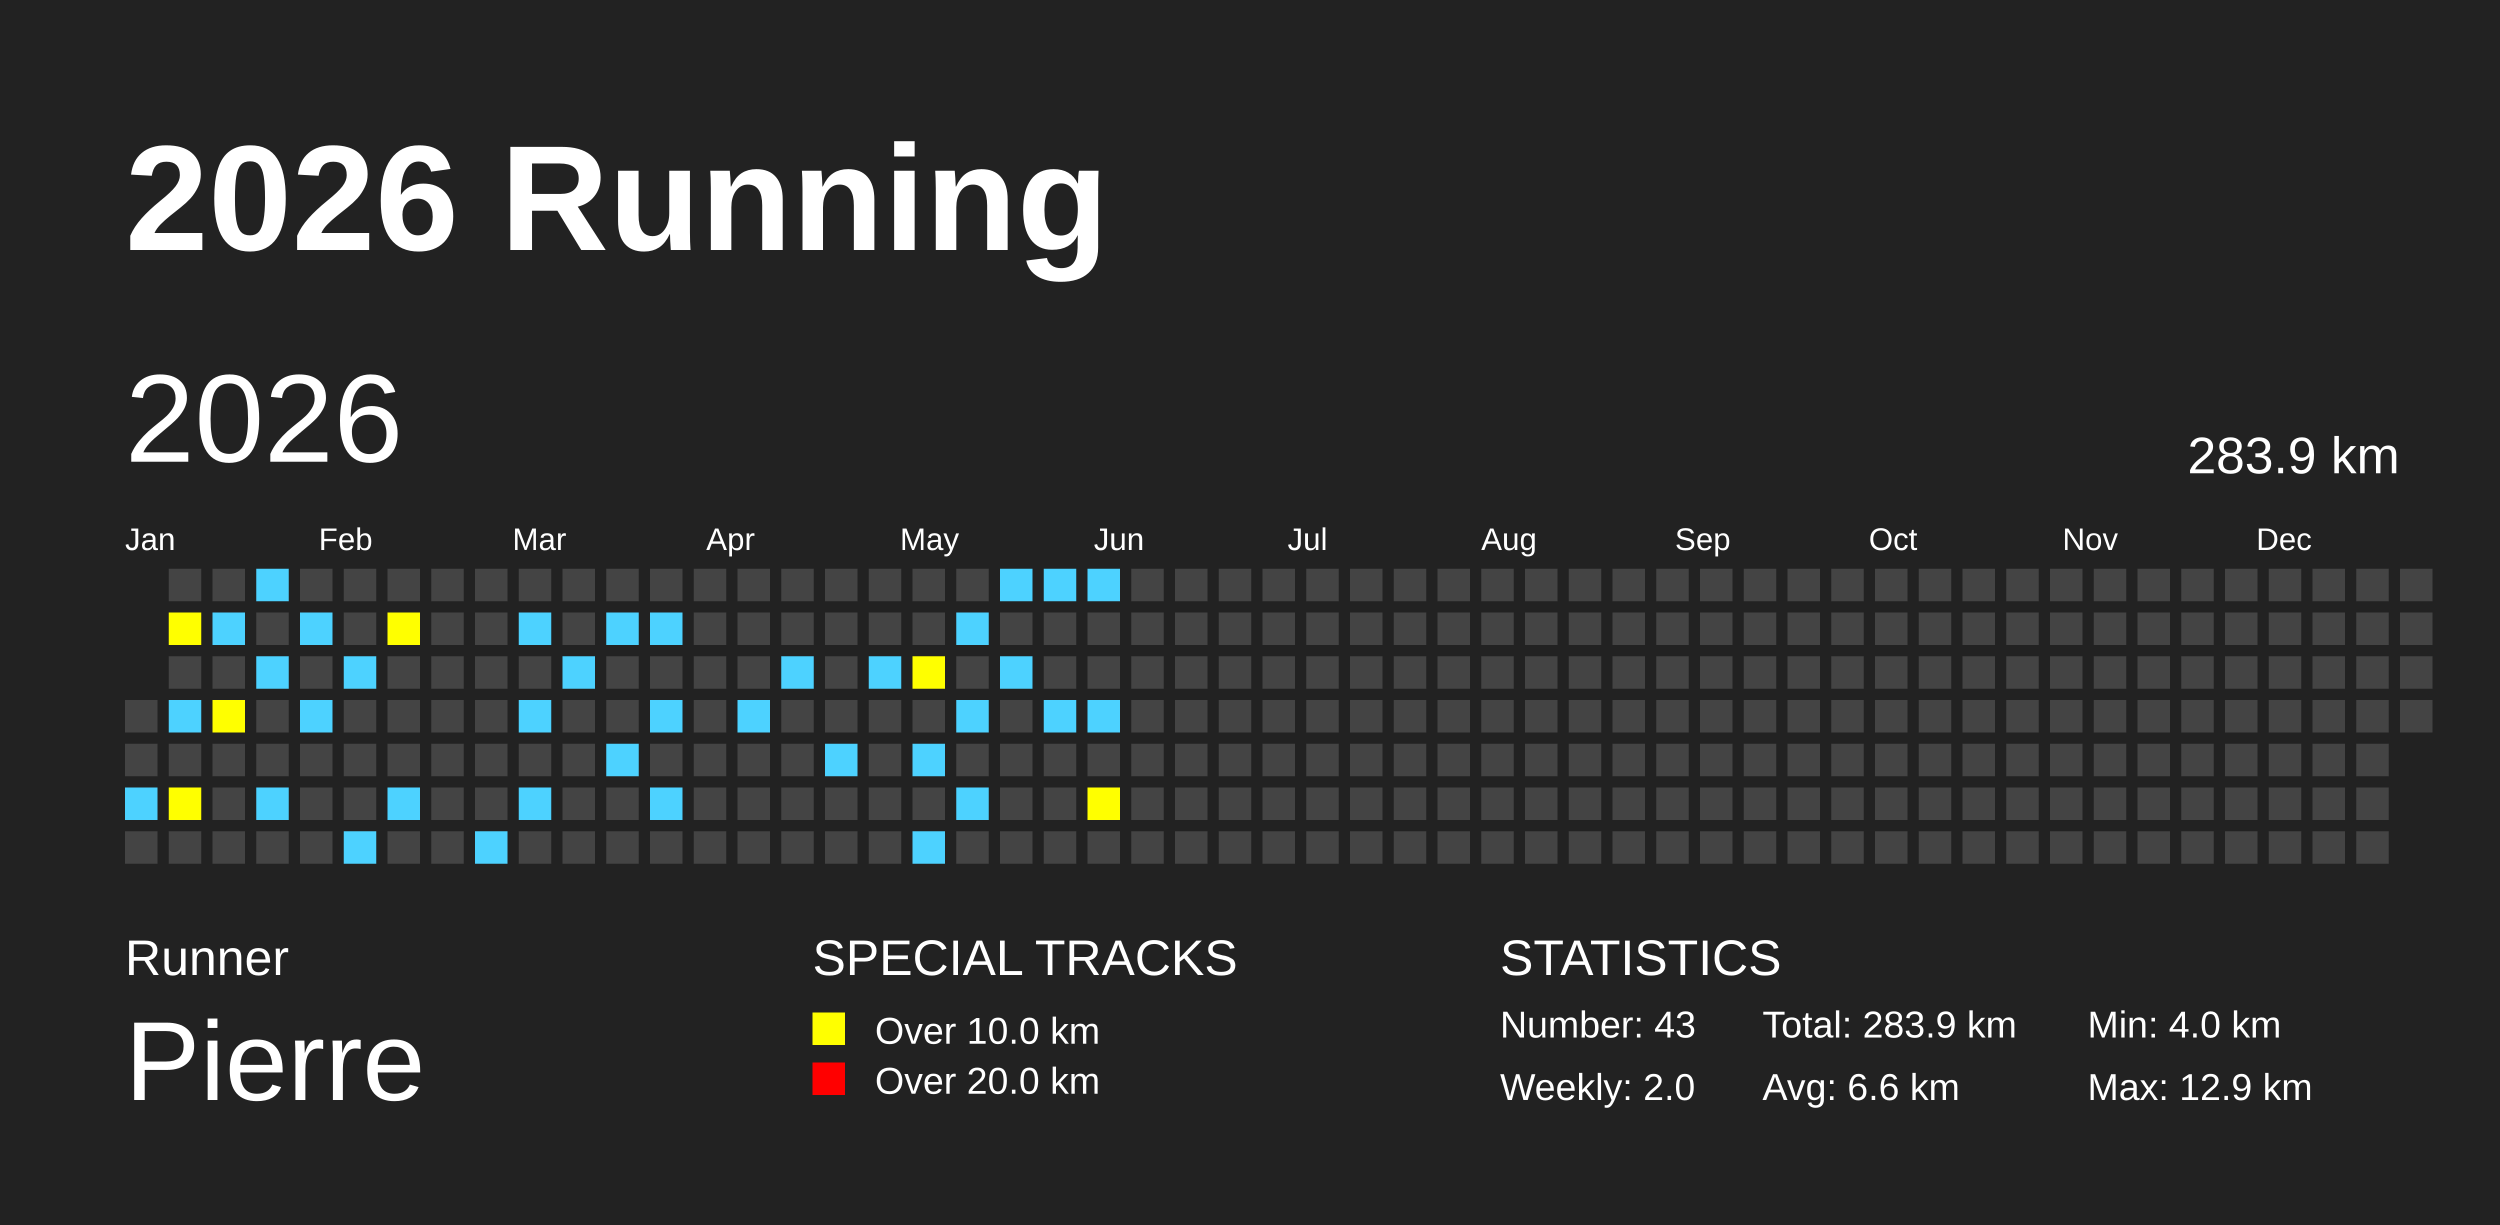
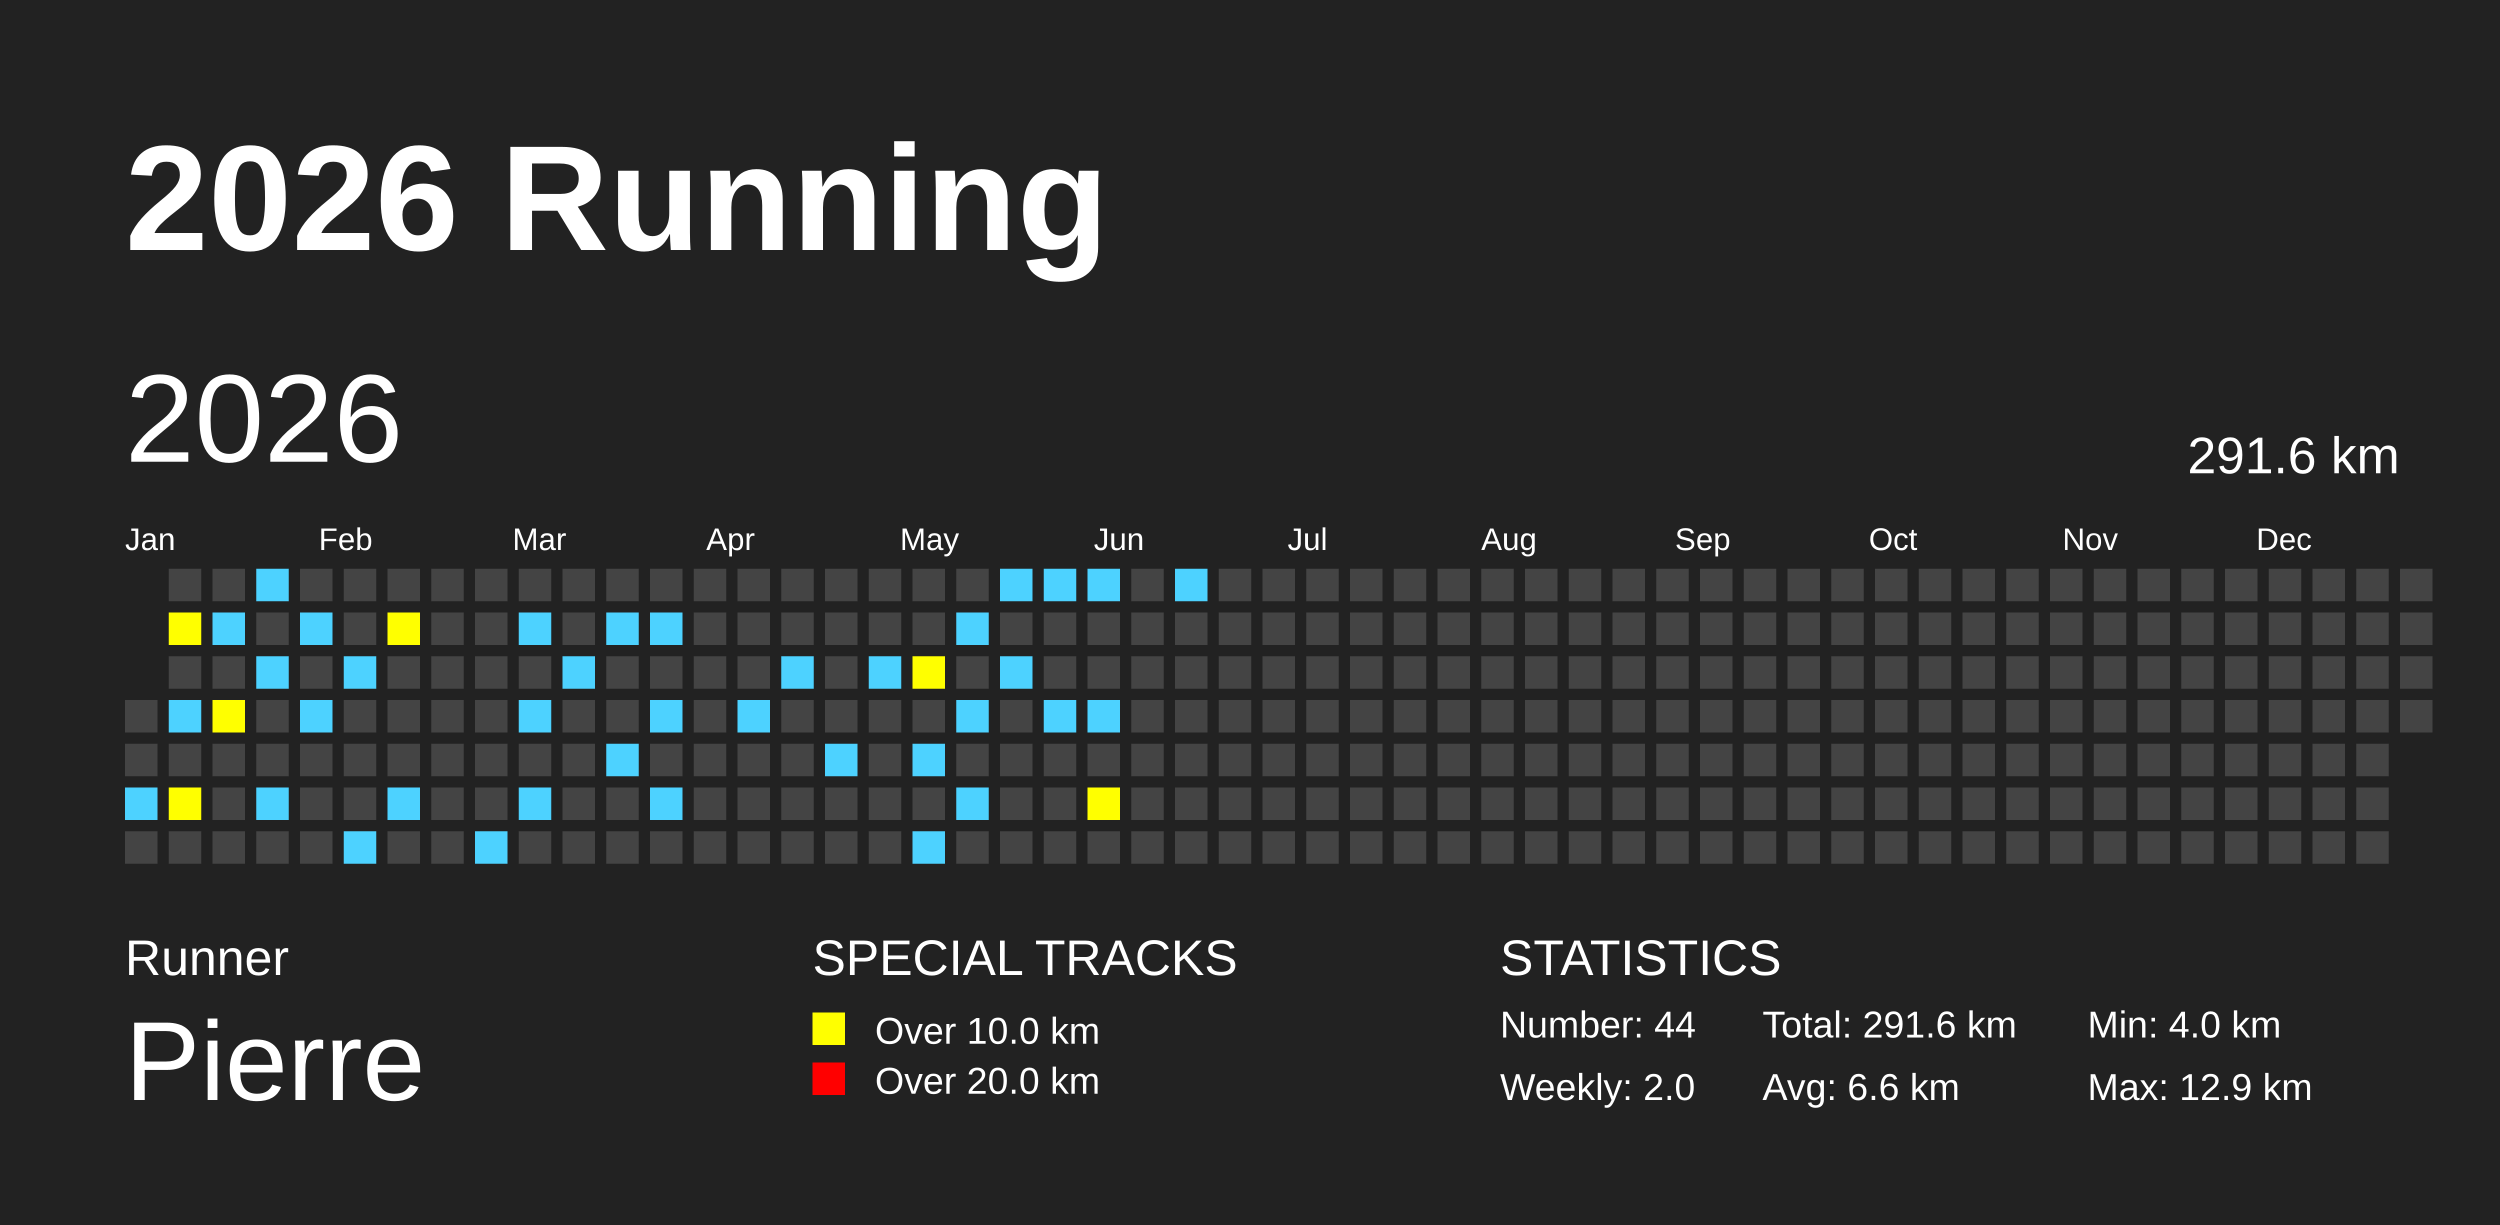
<svg xmlns="http://www.w3.org/2000/svg" baseProfile="full" height="98mm" version="1.1" viewBox="0,0,200,98" width="200mm">
  <defs />
  <rect fill="#222222" height="98" width="200" x="0" y="0" />
  <text fill="#FFFFFF" style="font-size:12px; font-family:Arial; font-weight:bold;" x="10" y="20">2026 Running</text>
  <text fill="#FFFFFF" style="font-size:4px; font-family:Arial" x="10" y="78">Runner</text>
  <text fill="#FFFFFF" style="font-size:9px; font-family:Arial" x="10" y="88">Pierre</text>
  <text fill="#FFFFFF" style="font-size:4px; font-family:Arial" x="65" y="78">SPECIAL TRACKS</text>
  <rect fill="yellow" height="2.6" width="2.6" x="65" y="81" />
  <text fill="#FFFFFF" style="font-size:3px; font-family:Arial" x="70" y="83.5">Over 10.0 km</text>
  <rect fill="red" height="2.6" width="2.6" x="65" y="85" />
  <text fill="#FFFFFF" style="font-size:3px; font-family:Arial" x="70" y="87.5">Over 20.0 km</text>
  <text fill="#FFFFFF" style="font-size:4px; font-family:Arial" x="120" y="78">STATISTICS</text>
-   <text fill="#FFFFFF" style="font-size:3px; font-family:Arial" x="120" y="83">Number: 43</text>
+   <text fill="#FFFFFF" style="font-size:3px; font-family:Arial" x="120" y="83">Number: 44</text>
  <text fill="#FFFFFF" style="font-size:3px; font-family:Arial" x="120" y="88">Weekly: 2.0</text>
-   <text fill="#FFFFFF" style="font-size:3px; font-family:Arial" x="141" y="83">Total: 283.9 km</text>
+   <text fill="#FFFFFF" style="font-size:3px; font-family:Arial" x="141" y="83">Total: 291.6 km</text>
  <text fill="#FFFFFF" style="font-size:3px; font-family:Arial" x="141" y="88">Avg: 6.6 km</text>
  <text fill="#FFFFFF" style="font-size:3px; font-family:Arial" x="167" y="83">Min: 4.0 km</text>
  <text fill="#FFFFFF" style="font-size:3px; font-family:Arial" x="167" y="88">Max: 12.9 km</text>
  <text dominant-baseline="hanging" fill="#FFFFFF" style="font-size:10.0px; font-family:Arial;" x="10" y="30">2026</text>
-   <text dominant-baseline="hanging" fill="#FFFFFF" style="font-size:4.125px; font-family:Arial;" x="175" y="35">283.9 km</text>
+   <text dominant-baseline="hanging" fill="#FFFFFF" style="font-size:4.125px; font-family:Arial;" x="175" y="35">291.6 km</text>
  <text fill="#FFFFFF" style="font-size:2.5px; font-family:Arial" x="10.0" y="44">Jan</text>
  <text fill="#FFFFFF" style="font-size:2.5px; font-family:Arial" x="25.5" y="44">Feb</text>
  <text fill="#FFFFFF" style="font-size:2.5px; font-family:Arial" x="41.0" y="44">Mar</text>
  <text fill="#FFFFFF" style="font-size:2.5px; font-family:Arial" x="56.5" y="44">Apr</text>
  <text fill="#FFFFFF" style="font-size:2.5px; font-family:Arial" x="72.0" y="44">May</text>
  <text fill="#FFFFFF" style="font-size:2.5px; font-family:Arial" x="87.5" y="44">Jun</text>
  <text fill="#FFFFFF" style="font-size:2.5px; font-family:Arial" x="103.0" y="44">Jul</text>
  <text fill="#FFFFFF" style="font-size:2.5px; font-family:Arial" x="118.5" y="44">Aug</text>
  <text fill="#FFFFFF" style="font-size:2.5px; font-family:Arial" x="134.0" y="44">Sep</text>
  <text fill="#FFFFFF" style="font-size:2.5px; font-family:Arial" x="149.5" y="44">Oct</text>
  <text fill="#FFFFFF" style="font-size:2.5px; font-family:Arial" x="165.0" y="44">Nov</text>
  <text fill="#FFFFFF" style="font-size:2.5px; font-family:Arial" x="180.5" y="44">Dec</text>
  <rect fill="#444444" height="2.6" width="2.6" x="10.0" y="56.0" />
  <rect fill="#444444" height="2.6" width="2.6" x="10.0" y="59.5" />
  <rect fill="#4DD2FF" height="2.6" width="2.6" x="10.0" y="63.0" />
  <rect fill="#444444" height="2.6" width="2.6" x="10.0" y="66.5" />
  <rect fill="#444444" height="2.6" width="2.6" x="13.5" y="45.5" />
  <rect fill="yellow" height="2.6" width="2.6" x="13.5" y="49.0" />
  <rect fill="#444444" height="2.6" width="2.6" x="13.5" y="52.5" />
  <rect fill="#4DD2FF" height="2.6" width="2.6" x="13.5" y="56.0" />
  <rect fill="#444444" height="2.6" width="2.6" x="13.5" y="59.5" />
  <rect fill="yellow" height="2.6" width="2.6" x="13.5" y="63.0" />
  <rect fill="#444444" height="2.6" width="2.6" x="13.5" y="66.5" />
  <rect fill="#444444" height="2.6" width="2.6" x="17.0" y="45.5" />
  <rect fill="#4DD2FF" height="2.6" width="2.6" x="17.0" y="49.0" />
  <rect fill="#444444" height="2.6" width="2.6" x="17.0" y="52.5" />
  <rect fill="yellow" height="2.6" width="2.6" x="17.0" y="56.0" />
  <rect fill="#444444" height="2.6" width="2.6" x="17.0" y="59.5" />
  <rect fill="#444444" height="2.6" width="2.6" x="17.0" y="63.0" />
  <rect fill="#444444" height="2.6" width="2.6" x="17.0" y="66.5" />
  <rect fill="#4DD2FF" height="2.6" width="2.6" x="20.5" y="45.5" />
  <rect fill="#444444" height="2.6" width="2.6" x="20.5" y="49.0" />
  <rect fill="#4DD2FF" height="2.6" width="2.6" x="20.5" y="52.5" />
  <rect fill="#444444" height="2.6" width="2.6" x="20.5" y="56.0" />
  <rect fill="#444444" height="2.6" width="2.6" x="20.5" y="59.5" />
  <rect fill="#4DD2FF" height="2.6" width="2.6" x="20.5" y="63.0" />
  <rect fill="#444444" height="2.6" width="2.6" x="20.5" y="66.5" />
  <rect fill="#444444" height="2.6" width="2.6" x="24.0" y="45.5" />
  <rect fill="#4DD2FF" height="2.6" width="2.6" x="24.0" y="49.0" />
  <rect fill="#444444" height="2.6" width="2.6" x="24.0" y="52.5" />
  <rect fill="#4DD2FF" height="2.6" width="2.6" x="24.0" y="56.0" />
  <rect fill="#444444" height="2.6" width="2.6" x="24.0" y="59.5" />
  <rect fill="#444444" height="2.6" width="2.6" x="24.0" y="63.0" />
  <rect fill="#444444" height="2.6" width="2.6" x="24.0" y="66.5" />
  <rect fill="#444444" height="2.6" width="2.6" x="27.5" y="45.5" />
  <rect fill="#444444" height="2.6" width="2.6" x="27.5" y="49.0" />
  <rect fill="#4DD2FF" height="2.6" width="2.6" x="27.5" y="52.5" />
  <rect fill="#444444" height="2.6" width="2.6" x="27.5" y="56.0" />
  <rect fill="#444444" height="2.6" width="2.6" x="27.5" y="59.5" />
  <rect fill="#444444" height="2.6" width="2.6" x="27.5" y="63.0" />
  <rect fill="#4DD2FF" height="2.6" width="2.6" x="27.5" y="66.5" />
  <rect fill="#444444" height="2.6" width="2.6" x="31.0" y="45.5" />
  <rect fill="yellow" height="2.6" width="2.6" x="31.0" y="49.0" />
  <rect fill="#444444" height="2.6" width="2.6" x="31.0" y="52.5" />
  <rect fill="#444444" height="2.6" width="2.6" x="31.0" y="56.0" />
  <rect fill="#444444" height="2.6" width="2.6" x="31.0" y="59.5" />
  <rect fill="#4DD2FF" height="2.6" width="2.6" x="31.0" y="63.0" />
  <rect fill="#444444" height="2.6" width="2.6" x="31.0" y="66.5" />
  <rect fill="#444444" height="2.6" width="2.6" x="34.5" y="45.5" />
  <rect fill="#444444" height="2.6" width="2.6" x="34.5" y="49.0" />
  <rect fill="#444444" height="2.6" width="2.6" x="34.5" y="52.5" />
  <rect fill="#444444" height="2.6" width="2.6" x="34.5" y="56.0" />
  <rect fill="#444444" height="2.6" width="2.6" x="34.5" y="59.5" />
  <rect fill="#444444" height="2.6" width="2.6" x="34.5" y="63.0" />
  <rect fill="#444444" height="2.6" width="2.6" x="34.5" y="66.5" />
  <rect fill="#444444" height="2.6" width="2.6" x="38.0" y="45.5" />
  <rect fill="#444444" height="2.6" width="2.6" x="38.0" y="49.0" />
  <rect fill="#444444" height="2.6" width="2.6" x="38.0" y="52.5" />
  <rect fill="#444444" height="2.6" width="2.6" x="38.0" y="56.0" />
  <rect fill="#444444" height="2.6" width="2.6" x="38.0" y="59.5" />
  <rect fill="#444444" height="2.6" width="2.6" x="38.0" y="63.0" />
  <rect fill="#4DD2FF" height="2.6" width="2.6" x="38.0" y="66.5" />
  <rect fill="#444444" height="2.6" width="2.6" x="41.5" y="45.5" />
  <rect fill="#4DD2FF" height="2.6" width="2.6" x="41.5" y="49.0" />
  <rect fill="#444444" height="2.6" width="2.6" x="41.5" y="52.5" />
  <rect fill="#4DD2FF" height="2.6" width="2.6" x="41.5" y="56.0" />
  <rect fill="#444444" height="2.6" width="2.6" x="41.5" y="59.5" />
  <rect fill="#4DD2FF" height="2.6" width="2.6" x="41.5" y="63.0" />
  <rect fill="#444444" height="2.6" width="2.6" x="41.5" y="66.5" />
  <rect fill="#444444" height="2.6" width="2.6" x="45.0" y="45.5" />
  <rect fill="#444444" height="2.6" width="2.6" x="45.0" y="49.0" />
  <rect fill="#4DD2FF" height="2.6" width="2.6" x="45.0" y="52.5" />
  <rect fill="#444444" height="2.6" width="2.6" x="45.0" y="56.0" />
  <rect fill="#444444" height="2.6" width="2.6" x="45.0" y="59.5" />
  <rect fill="#444444" height="2.6" width="2.6" x="45.0" y="63.0" />
  <rect fill="#444444" height="2.6" width="2.6" x="45.0" y="66.5" />
  <rect fill="#444444" height="2.6" width="2.6" x="48.5" y="45.5" />
  <rect fill="#4DD2FF" height="2.6" width="2.6" x="48.5" y="49.0" />
  <rect fill="#444444" height="2.6" width="2.6" x="48.5" y="52.5" />
  <rect fill="#444444" height="2.6" width="2.6" x="48.5" y="56.0" />
  <rect fill="#4DD2FF" height="2.6" width="2.6" x="48.5" y="59.5" />
  <rect fill="#444444" height="2.6" width="2.6" x="48.5" y="63.0" />
  <rect fill="#444444" height="2.6" width="2.6" x="48.5" y="66.5" />
  <rect fill="#444444" height="2.6" width="2.6" x="52.0" y="45.5" />
  <rect fill="#4DD2FF" height="2.6" width="2.6" x="52.0" y="49.0" />
  <rect fill="#444444" height="2.6" width="2.6" x="52.0" y="52.5" />
  <rect fill="#4DD2FF" height="2.6" width="2.6" x="52.0" y="56.0" />
  <rect fill="#444444" height="2.6" width="2.6" x="52.0" y="59.5" />
  <rect fill="#4DD2FF" height="2.6" width="2.6" x="52.0" y="63.0" />
  <rect fill="#444444" height="2.6" width="2.6" x="52.0" y="66.5" />
  <rect fill="#444444" height="2.6" width="2.6" x="55.5" y="45.5" />
  <rect fill="#444444" height="2.6" width="2.6" x="55.5" y="49.0" />
  <rect fill="#444444" height="2.6" width="2.6" x="55.5" y="52.5" />
  <rect fill="#444444" height="2.6" width="2.6" x="55.5" y="56.0" />
  <rect fill="#444444" height="2.6" width="2.6" x="55.5" y="59.5" />
  <rect fill="#444444" height="2.6" width="2.6" x="55.5" y="63.0" />
  <rect fill="#444444" height="2.6" width="2.6" x="55.5" y="66.5" />
  <rect fill="#444444" height="2.6" width="2.6" x="59.0" y="45.5" />
  <rect fill="#444444" height="2.6" width="2.6" x="59.0" y="49.0" />
  <rect fill="#444444" height="2.6" width="2.6" x="59.0" y="52.5" />
  <rect fill="#4DD2FF" height="2.6" width="2.6" x="59.0" y="56.0" />
  <rect fill="#444444" height="2.6" width="2.6" x="59.0" y="59.5" />
  <rect fill="#444444" height="2.6" width="2.6" x="59.0" y="63.0" />
  <rect fill="#444444" height="2.6" width="2.6" x="59.0" y="66.5" />
  <rect fill="#444444" height="2.6" width="2.6" x="62.5" y="45.5" />
  <rect fill="#444444" height="2.6" width="2.6" x="62.5" y="49.0" />
  <rect fill="#4DD2FF" height="2.6" width="2.6" x="62.5" y="52.5" />
  <rect fill="#444444" height="2.6" width="2.6" x="62.5" y="56.0" />
  <rect fill="#444444" height="2.6" width="2.6" x="62.5" y="59.5" />
  <rect fill="#444444" height="2.6" width="2.6" x="62.5" y="63.0" />
  <rect fill="#444444" height="2.6" width="2.6" x="62.5" y="66.5" />
  <rect fill="#444444" height="2.6" width="2.6" x="66.0" y="45.5" />
  <rect fill="#444444" height="2.6" width="2.6" x="66.0" y="49.0" />
  <rect fill="#444444" height="2.6" width="2.6" x="66.0" y="52.5" />
  <rect fill="#444444" height="2.6" width="2.6" x="66.0" y="56.0" />
  <rect fill="#4DD2FF" height="2.6" width="2.6" x="66.0" y="59.5" />
  <rect fill="#444444" height="2.6" width="2.6" x="66.0" y="63.0" />
  <rect fill="#444444" height="2.6" width="2.6" x="66.0" y="66.5" />
  <rect fill="#444444" height="2.6" width="2.6" x="69.5" y="45.5" />
  <rect fill="#444444" height="2.6" width="2.6" x="69.5" y="49.0" />
  <rect fill="#4DD2FF" height="2.6" width="2.6" x="69.5" y="52.5" />
  <rect fill="#444444" height="2.6" width="2.6" x="69.5" y="56.0" />
  <rect fill="#444444" height="2.6" width="2.6" x="69.5" y="59.5" />
  <rect fill="#444444" height="2.6" width="2.6" x="69.5" y="63.0" />
  <rect fill="#444444" height="2.6" width="2.6" x="69.5" y="66.5" />
  <rect fill="#444444" height="2.6" width="2.6" x="73.0" y="45.5" />
  <rect fill="#444444" height="2.6" width="2.6" x="73.0" y="49.0" />
  <rect fill="yellow" height="2.6" width="2.6" x="73.0" y="52.5" />
  <rect fill="#444444" height="2.6" width="2.6" x="73.0" y="56.0" />
  <rect fill="#4DD2FF" height="2.6" width="2.6" x="73.0" y="59.5" />
  <rect fill="#444444" height="2.6" width="2.6" x="73.0" y="63.0" />
  <rect fill="#4DD2FF" height="2.6" width="2.6" x="73.0" y="66.5" />
  <rect fill="#444444" height="2.6" width="2.6" x="76.5" y="45.5" />
  <rect fill="#4DD2FF" height="2.6" width="2.6" x="76.5" y="49.0" />
  <rect fill="#444444" height="2.6" width="2.6" x="76.5" y="52.5" />
  <rect fill="#4DD2FF" height="2.6" width="2.6" x="76.5" y="56.0" />
  <rect fill="#444444" height="2.6" width="2.6" x="76.5" y="59.5" />
  <rect fill="#4DD2FF" height="2.6" width="2.6" x="76.5" y="63.0" />
  <rect fill="#444444" height="2.6" width="2.6" x="76.5" y="66.5" />
  <rect fill="#4DD2FF" height="2.6" width="2.6" x="80.0" y="45.5" />
  <rect fill="#444444" height="2.6" width="2.6" x="80.0" y="49.0" />
  <rect fill="#4DD2FF" height="2.6" width="2.6" x="80.0" y="52.5" />
  <rect fill="#444444" height="2.6" width="2.6" x="80.0" y="56.0" />
  <rect fill="#444444" height="2.6" width="2.6" x="80.0" y="59.5" />
  <rect fill="#444444" height="2.6" width="2.6" x="80.0" y="63.0" />
  <rect fill="#444444" height="2.6" width="2.6" x="80.0" y="66.5" />
  <rect fill="#4DD2FF" height="2.6" width="2.6" x="83.5" y="45.5" />
  <rect fill="#444444" height="2.6" width="2.6" x="83.5" y="49.0" />
  <rect fill="#444444" height="2.6" width="2.6" x="83.5" y="52.5" />
  <rect fill="#4DD2FF" height="2.6" width="2.6" x="83.5" y="56.0" />
  <rect fill="#444444" height="2.6" width="2.6" x="83.5" y="59.5" />
  <rect fill="#444444" height="2.6" width="2.6" x="83.5" y="63.0" />
  <rect fill="#444444" height="2.6" width="2.6" x="83.5" y="66.5" />
  <rect fill="#4DD2FF" height="2.6" width="2.6" x="87.0" y="45.5" />
  <rect fill="#444444" height="2.6" width="2.6" x="87.0" y="49.0" />
  <rect fill="#444444" height="2.6" width="2.6" x="87.0" y="52.5" />
  <rect fill="#4DD2FF" height="2.6" width="2.6" x="87.0" y="56.0" />
  <rect fill="#444444" height="2.6" width="2.6" x="87.0" y="59.5" />
  <rect fill="yellow" height="2.6" width="2.6" x="87.0" y="63.0" />
  <rect fill="#444444" height="2.6" width="2.6" x="87.0" y="66.5" />
  <rect fill="#444444" height="2.6" width="2.6" x="90.5" y="45.5" />
  <rect fill="#444444" height="2.6" width="2.6" x="90.5" y="49.0" />
  <rect fill="#444444" height="2.6" width="2.6" x="90.5" y="52.5" />
  <rect fill="#444444" height="2.6" width="2.6" x="90.5" y="56.0" />
  <rect fill="#444444" height="2.6" width="2.6" x="90.5" y="59.5" />
  <rect fill="#444444" height="2.6" width="2.6" x="90.5" y="63.0" />
  <rect fill="#444444" height="2.6" width="2.6" x="90.5" y="66.5" />
-   <rect fill="#444444" height="2.6" width="2.6" x="94.0" y="45.5" />
+   <rect fill="#4DD2FF" height="2.6" width="2.6" x="94.0" y="45.5" />
  <rect fill="#444444" height="2.6" width="2.6" x="94.0" y="49.0" />
  <rect fill="#444444" height="2.6" width="2.6" x="94.0" y="52.5" />
  <rect fill="#444444" height="2.6" width="2.6" x="94.0" y="56.0" />
  <rect fill="#444444" height="2.6" width="2.6" x="94.0" y="59.5" />
  <rect fill="#444444" height="2.6" width="2.6" x="94.0" y="63.0" />
  <rect fill="#444444" height="2.6" width="2.6" x="94.0" y="66.5" />
  <rect fill="#444444" height="2.6" width="2.6" x="97.5" y="45.5" />
  <rect fill="#444444" height="2.6" width="2.6" x="97.5" y="49.0" />
  <rect fill="#444444" height="2.6" width="2.6" x="97.5" y="52.5" />
  <rect fill="#444444" height="2.6" width="2.6" x="97.5" y="56.0" />
  <rect fill="#444444" height="2.6" width="2.6" x="97.5" y="59.5" />
  <rect fill="#444444" height="2.6" width="2.6" x="97.5" y="63.0" />
  <rect fill="#444444" height="2.6" width="2.6" x="97.5" y="66.5" />
  <rect fill="#444444" height="2.6" width="2.6" x="101.0" y="45.5" />
  <rect fill="#444444" height="2.6" width="2.6" x="101.0" y="49.0" />
  <rect fill="#444444" height="2.6" width="2.6" x="101.0" y="52.5" />
  <rect fill="#444444" height="2.6" width="2.6" x="101.0" y="56.0" />
  <rect fill="#444444" height="2.6" width="2.6" x="101.0" y="59.5" />
  <rect fill="#444444" height="2.6" width="2.6" x="101.0" y="63.0" />
  <rect fill="#444444" height="2.6" width="2.6" x="101.0" y="66.5" />
  <rect fill="#444444" height="2.6" width="2.6" x="104.5" y="45.5" />
  <rect fill="#444444" height="2.6" width="2.6" x="104.5" y="49.0" />
  <rect fill="#444444" height="2.6" width="2.6" x="104.5" y="52.5" />
  <rect fill="#444444" height="2.6" width="2.6" x="104.5" y="56.0" />
  <rect fill="#444444" height="2.6" width="2.6" x="104.5" y="59.5" />
  <rect fill="#444444" height="2.6" width="2.6" x="104.5" y="63.0" />
  <rect fill="#444444" height="2.6" width="2.6" x="104.5" y="66.5" />
  <rect fill="#444444" height="2.6" width="2.6" x="108.0" y="45.5" />
  <rect fill="#444444" height="2.6" width="2.6" x="108.0" y="49.0" />
  <rect fill="#444444" height="2.6" width="2.6" x="108.0" y="52.5" />
  <rect fill="#444444" height="2.6" width="2.6" x="108.0" y="56.0" />
  <rect fill="#444444" height="2.6" width="2.6" x="108.0" y="59.5" />
  <rect fill="#444444" height="2.6" width="2.6" x="108.0" y="63.0" />
  <rect fill="#444444" height="2.6" width="2.6" x="108.0" y="66.5" />
  <rect fill="#444444" height="2.6" width="2.6" x="111.5" y="45.5" />
  <rect fill="#444444" height="2.6" width="2.6" x="111.5" y="49.0" />
  <rect fill="#444444" height="2.6" width="2.6" x="111.5" y="52.5" />
  <rect fill="#444444" height="2.6" width="2.6" x="111.5" y="56.0" />
  <rect fill="#444444" height="2.6" width="2.6" x="111.5" y="59.5" />
  <rect fill="#444444" height="2.6" width="2.6" x="111.5" y="63.0" />
  <rect fill="#444444" height="2.6" width="2.6" x="111.5" y="66.5" />
  <rect fill="#444444" height="2.6" width="2.6" x="115.0" y="45.5" />
  <rect fill="#444444" height="2.6" width="2.6" x="115.0" y="49.0" />
  <rect fill="#444444" height="2.6" width="2.6" x="115.0" y="52.5" />
  <rect fill="#444444" height="2.6" width="2.6" x="115.0" y="56.0" />
  <rect fill="#444444" height="2.6" width="2.6" x="115.0" y="59.5" />
  <rect fill="#444444" height="2.6" width="2.6" x="115.0" y="63.0" />
  <rect fill="#444444" height="2.6" width="2.6" x="115.0" y="66.5" />
  <rect fill="#444444" height="2.6" width="2.6" x="118.5" y="45.5" />
  <rect fill="#444444" height="2.6" width="2.6" x="118.5" y="49.0" />
  <rect fill="#444444" height="2.6" width="2.6" x="118.5" y="52.5" />
  <rect fill="#444444" height="2.6" width="2.6" x="118.5" y="56.0" />
  <rect fill="#444444" height="2.6" width="2.6" x="118.5" y="59.5" />
  <rect fill="#444444" height="2.6" width="2.6" x="118.5" y="63.0" />
  <rect fill="#444444" height="2.6" width="2.6" x="118.5" y="66.5" />
  <rect fill="#444444" height="2.6" width="2.6" x="122.0" y="45.5" />
  <rect fill="#444444" height="2.6" width="2.6" x="122.0" y="49.0" />
  <rect fill="#444444" height="2.6" width="2.6" x="122.0" y="52.5" />
  <rect fill="#444444" height="2.6" width="2.6" x="122.0" y="56.0" />
  <rect fill="#444444" height="2.6" width="2.6" x="122.0" y="59.5" />
  <rect fill="#444444" height="2.6" width="2.6" x="122.0" y="63.0" />
  <rect fill="#444444" height="2.6" width="2.6" x="122.0" y="66.5" />
  <rect fill="#444444" height="2.6" width="2.6" x="125.5" y="45.5" />
  <rect fill="#444444" height="2.6" width="2.6" x="125.5" y="49.0" />
  <rect fill="#444444" height="2.6" width="2.6" x="125.5" y="52.5" />
  <rect fill="#444444" height="2.6" width="2.6" x="125.5" y="56.0" />
  <rect fill="#444444" height="2.6" width="2.6" x="125.5" y="59.5" />
  <rect fill="#444444" height="2.6" width="2.6" x="125.5" y="63.0" />
  <rect fill="#444444" height="2.6" width="2.6" x="125.5" y="66.5" />
  <rect fill="#444444" height="2.6" width="2.6" x="129.0" y="45.5" />
  <rect fill="#444444" height="2.6" width="2.6" x="129.0" y="49.0" />
  <rect fill="#444444" height="2.6" width="2.6" x="129.0" y="52.5" />
  <rect fill="#444444" height="2.6" width="2.6" x="129.0" y="56.0" />
  <rect fill="#444444" height="2.6" width="2.6" x="129.0" y="59.5" />
  <rect fill="#444444" height="2.6" width="2.6" x="129.0" y="63.0" />
  <rect fill="#444444" height="2.6" width="2.6" x="129.0" y="66.5" />
  <rect fill="#444444" height="2.6" width="2.6" x="132.5" y="45.5" />
  <rect fill="#444444" height="2.6" width="2.6" x="132.5" y="49.0" />
  <rect fill="#444444" height="2.6" width="2.6" x="132.5" y="52.5" />
  <rect fill="#444444" height="2.6" width="2.6" x="132.5" y="56.0" />
  <rect fill="#444444" height="2.6" width="2.6" x="132.5" y="59.5" />
  <rect fill="#444444" height="2.6" width="2.6" x="132.5" y="63.0" />
  <rect fill="#444444" height="2.6" width="2.6" x="132.5" y="66.5" />
  <rect fill="#444444" height="2.6" width="2.6" x="136.0" y="45.5" />
  <rect fill="#444444" height="2.6" width="2.6" x="136.0" y="49.0" />
  <rect fill="#444444" height="2.6" width="2.6" x="136.0" y="52.5" />
  <rect fill="#444444" height="2.6" width="2.6" x="136.0" y="56.0" />
  <rect fill="#444444" height="2.6" width="2.6" x="136.0" y="59.5" />
  <rect fill="#444444" height="2.6" width="2.6" x="136.0" y="63.0" />
  <rect fill="#444444" height="2.6" width="2.6" x="136.0" y="66.5" />
  <rect fill="#444444" height="2.6" width="2.6" x="139.5" y="45.5" />
  <rect fill="#444444" height="2.6" width="2.6" x="139.5" y="49.0" />
  <rect fill="#444444" height="2.6" width="2.6" x="139.5" y="52.5" />
  <rect fill="#444444" height="2.6" width="2.6" x="139.5" y="56.0" />
  <rect fill="#444444" height="2.6" width="2.6" x="139.5" y="59.5" />
  <rect fill="#444444" height="2.6" width="2.6" x="139.5" y="63.0" />
  <rect fill="#444444" height="2.6" width="2.6" x="139.5" y="66.5" />
  <rect fill="#444444" height="2.6" width="2.6" x="143.0" y="45.5" />
  <rect fill="#444444" height="2.6" width="2.6" x="143.0" y="49.0" />
  <rect fill="#444444" height="2.6" width="2.6" x="143.0" y="52.5" />
  <rect fill="#444444" height="2.6" width="2.6" x="143.0" y="56.0" />
  <rect fill="#444444" height="2.6" width="2.6" x="143.0" y="59.5" />
  <rect fill="#444444" height="2.6" width="2.6" x="143.0" y="63.0" />
  <rect fill="#444444" height="2.6" width="2.6" x="143.0" y="66.5" />
  <rect fill="#444444" height="2.6" width="2.6" x="146.5" y="45.5" />
  <rect fill="#444444" height="2.6" width="2.6" x="146.5" y="49.0" />
  <rect fill="#444444" height="2.6" width="2.6" x="146.5" y="52.5" />
  <rect fill="#444444" height="2.6" width="2.6" x="146.5" y="56.0" />
  <rect fill="#444444" height="2.6" width="2.6" x="146.5" y="59.5" />
  <rect fill="#444444" height="2.6" width="2.6" x="146.5" y="63.0" />
  <rect fill="#444444" height="2.6" width="2.6" x="146.5" y="66.5" />
  <rect fill="#444444" height="2.6" width="2.6" x="150.0" y="45.5" />
  <rect fill="#444444" height="2.6" width="2.6" x="150.0" y="49.0" />
  <rect fill="#444444" height="2.6" width="2.6" x="150.0" y="52.5" />
  <rect fill="#444444" height="2.6" width="2.6" x="150.0" y="56.0" />
  <rect fill="#444444" height="2.6" width="2.6" x="150.0" y="59.5" />
  <rect fill="#444444" height="2.6" width="2.6" x="150.0" y="63.0" />
  <rect fill="#444444" height="2.6" width="2.6" x="150.0" y="66.5" />
  <rect fill="#444444" height="2.6" width="2.6" x="153.5" y="45.5" />
  <rect fill="#444444" height="2.6" width="2.6" x="153.5" y="49.0" />
  <rect fill="#444444" height="2.6" width="2.6" x="153.5" y="52.5" />
  <rect fill="#444444" height="2.6" width="2.6" x="153.5" y="56.0" />
  <rect fill="#444444" height="2.6" width="2.6" x="153.5" y="59.5" />
  <rect fill="#444444" height="2.6" width="2.6" x="153.5" y="63.0" />
  <rect fill="#444444" height="2.6" width="2.6" x="153.5" y="66.5" />
  <rect fill="#444444" height="2.6" width="2.6" x="157.0" y="45.5" />
  <rect fill="#444444" height="2.6" width="2.6" x="157.0" y="49.0" />
  <rect fill="#444444" height="2.6" width="2.6" x="157.0" y="52.5" />
  <rect fill="#444444" height="2.6" width="2.6" x="157.0" y="56.0" />
  <rect fill="#444444" height="2.6" width="2.6" x="157.0" y="59.5" />
  <rect fill="#444444" height="2.6" width="2.6" x="157.0" y="63.0" />
  <rect fill="#444444" height="2.6" width="2.6" x="157.0" y="66.5" />
  <rect fill="#444444" height="2.6" width="2.6" x="160.5" y="45.5" />
  <rect fill="#444444" height="2.6" width="2.6" x="160.5" y="49.0" />
  <rect fill="#444444" height="2.6" width="2.6" x="160.5" y="52.5" />
  <rect fill="#444444" height="2.6" width="2.6" x="160.5" y="56.0" />
  <rect fill="#444444" height="2.6" width="2.6" x="160.5" y="59.5" />
  <rect fill="#444444" height="2.6" width="2.6" x="160.5" y="63.0" />
  <rect fill="#444444" height="2.6" width="2.6" x="160.5" y="66.5" />
  <rect fill="#444444" height="2.6" width="2.6" x="164.0" y="45.5" />
  <rect fill="#444444" height="2.6" width="2.6" x="164.0" y="49.0" />
  <rect fill="#444444" height="2.6" width="2.6" x="164.0" y="52.5" />
  <rect fill="#444444" height="2.6" width="2.6" x="164.0" y="56.0" />
  <rect fill="#444444" height="2.6" width="2.6" x="164.0" y="59.5" />
  <rect fill="#444444" height="2.6" width="2.6" x="164.0" y="63.0" />
  <rect fill="#444444" height="2.6" width="2.6" x="164.0" y="66.5" />
  <rect fill="#444444" height="2.6" width="2.6" x="167.5" y="45.5" />
  <rect fill="#444444" height="2.6" width="2.6" x="167.5" y="49.0" />
  <rect fill="#444444" height="2.6" width="2.6" x="167.5" y="52.5" />
  <rect fill="#444444" height="2.6" width="2.6" x="167.5" y="56.0" />
  <rect fill="#444444" height="2.6" width="2.6" x="167.5" y="59.5" />
  <rect fill="#444444" height="2.6" width="2.6" x="167.5" y="63.0" />
  <rect fill="#444444" height="2.6" width="2.6" x="167.5" y="66.5" />
  <rect fill="#444444" height="2.6" width="2.6" x="171.0" y="45.5" />
  <rect fill="#444444" height="2.6" width="2.6" x="171.0" y="49.0" />
  <rect fill="#444444" height="2.6" width="2.6" x="171.0" y="52.5" />
  <rect fill="#444444" height="2.6" width="2.6" x="171.0" y="56.0" />
  <rect fill="#444444" height="2.6" width="2.6" x="171.0" y="59.5" />
  <rect fill="#444444" height="2.6" width="2.6" x="171.0" y="63.0" />
  <rect fill="#444444" height="2.6" width="2.6" x="171.0" y="66.5" />
  <rect fill="#444444" height="2.6" width="2.6" x="174.5" y="45.5" />
  <rect fill="#444444" height="2.6" width="2.6" x="174.5" y="49.0" />
  <rect fill="#444444" height="2.6" width="2.6" x="174.5" y="52.5" />
  <rect fill="#444444" height="2.6" width="2.6" x="174.5" y="56.0" />
  <rect fill="#444444" height="2.6" width="2.6" x="174.5" y="59.5" />
  <rect fill="#444444" height="2.6" width="2.6" x="174.5" y="63.0" />
  <rect fill="#444444" height="2.6" width="2.6" x="174.5" y="66.5" />
  <rect fill="#444444" height="2.6" width="2.6" x="178.0" y="45.5" />
  <rect fill="#444444" height="2.6" width="2.6" x="178.0" y="49.0" />
  <rect fill="#444444" height="2.6" width="2.6" x="178.0" y="52.5" />
  <rect fill="#444444" height="2.6" width="2.6" x="178.0" y="56.0" />
  <rect fill="#444444" height="2.6" width="2.6" x="178.0" y="59.5" />
  <rect fill="#444444" height="2.6" width="2.6" x="178.0" y="63.0" />
  <rect fill="#444444" height="2.6" width="2.6" x="178.0" y="66.5" />
  <rect fill="#444444" height="2.6" width="2.6" x="181.5" y="45.5" />
  <rect fill="#444444" height="2.6" width="2.6" x="181.5" y="49.0" />
  <rect fill="#444444" height="2.6" width="2.6" x="181.5" y="52.5" />
  <rect fill="#444444" height="2.6" width="2.6" x="181.5" y="56.0" />
  <rect fill="#444444" height="2.6" width="2.6" x="181.5" y="59.5" />
  <rect fill="#444444" height="2.6" width="2.6" x="181.5" y="63.0" />
  <rect fill="#444444" height="2.6" width="2.6" x="181.5" y="66.5" />
  <rect fill="#444444" height="2.6" width="2.6" x="185.0" y="45.5" />
  <rect fill="#444444" height="2.6" width="2.6" x="185.0" y="49.0" />
  <rect fill="#444444" height="2.6" width="2.6" x="185.0" y="52.5" />
  <rect fill="#444444" height="2.6" width="2.6" x="185.0" y="56.0" />
  <rect fill="#444444" height="2.6" width="2.6" x="185.0" y="59.5" />
  <rect fill="#444444" height="2.6" width="2.6" x="185.0" y="63.0" />
  <rect fill="#444444" height="2.6" width="2.6" x="185.0" y="66.5" />
  <rect fill="#444444" height="2.6" width="2.6" x="188.5" y="45.5" />
  <rect fill="#444444" height="2.6" width="2.6" x="188.5" y="49.0" />
  <rect fill="#444444" height="2.6" width="2.6" x="188.5" y="52.5" />
  <rect fill="#444444" height="2.6" width="2.6" x="188.5" y="56.0" />
  <rect fill="#444444" height="2.6" width="2.6" x="188.5" y="59.5" />
  <rect fill="#444444" height="2.6" width="2.6" x="188.5" y="63.0" />
  <rect fill="#444444" height="2.6" width="2.6" x="188.5" y="66.5" />
  <rect fill="#444444" height="2.6" width="2.6" x="192.0" y="45.5" />
  <rect fill="#444444" height="2.6" width="2.6" x="192.0" y="49.0" />
  <rect fill="#444444" height="2.6" width="2.6" x="192.0" y="52.5" />
  <rect fill="#444444" height="2.6" width="2.6" x="192.0" y="56.0" />
</svg>
